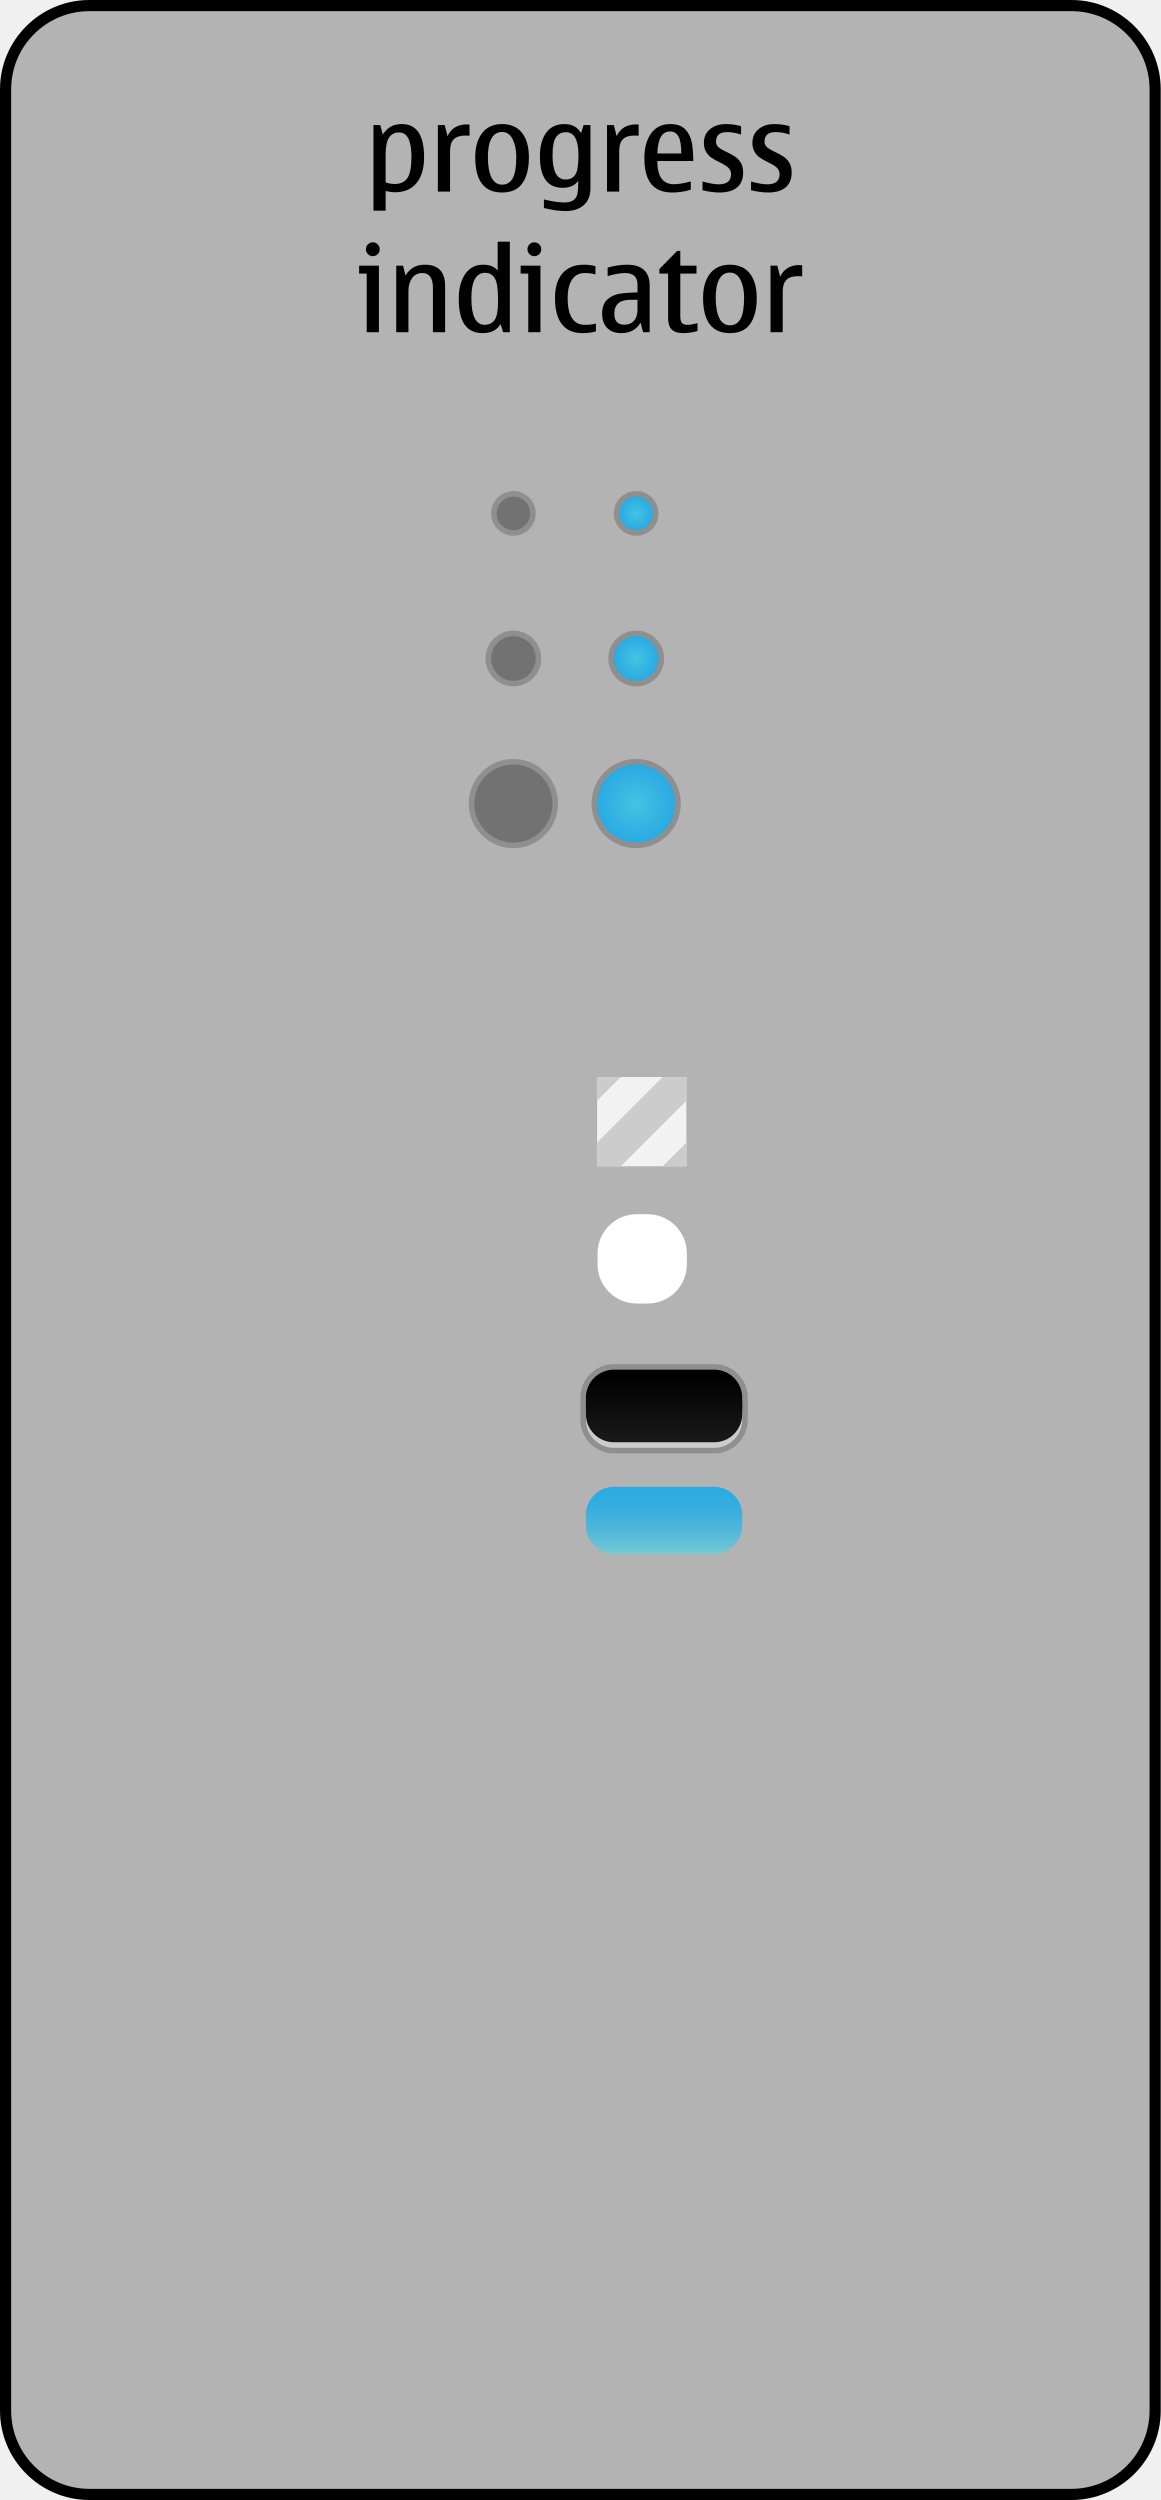
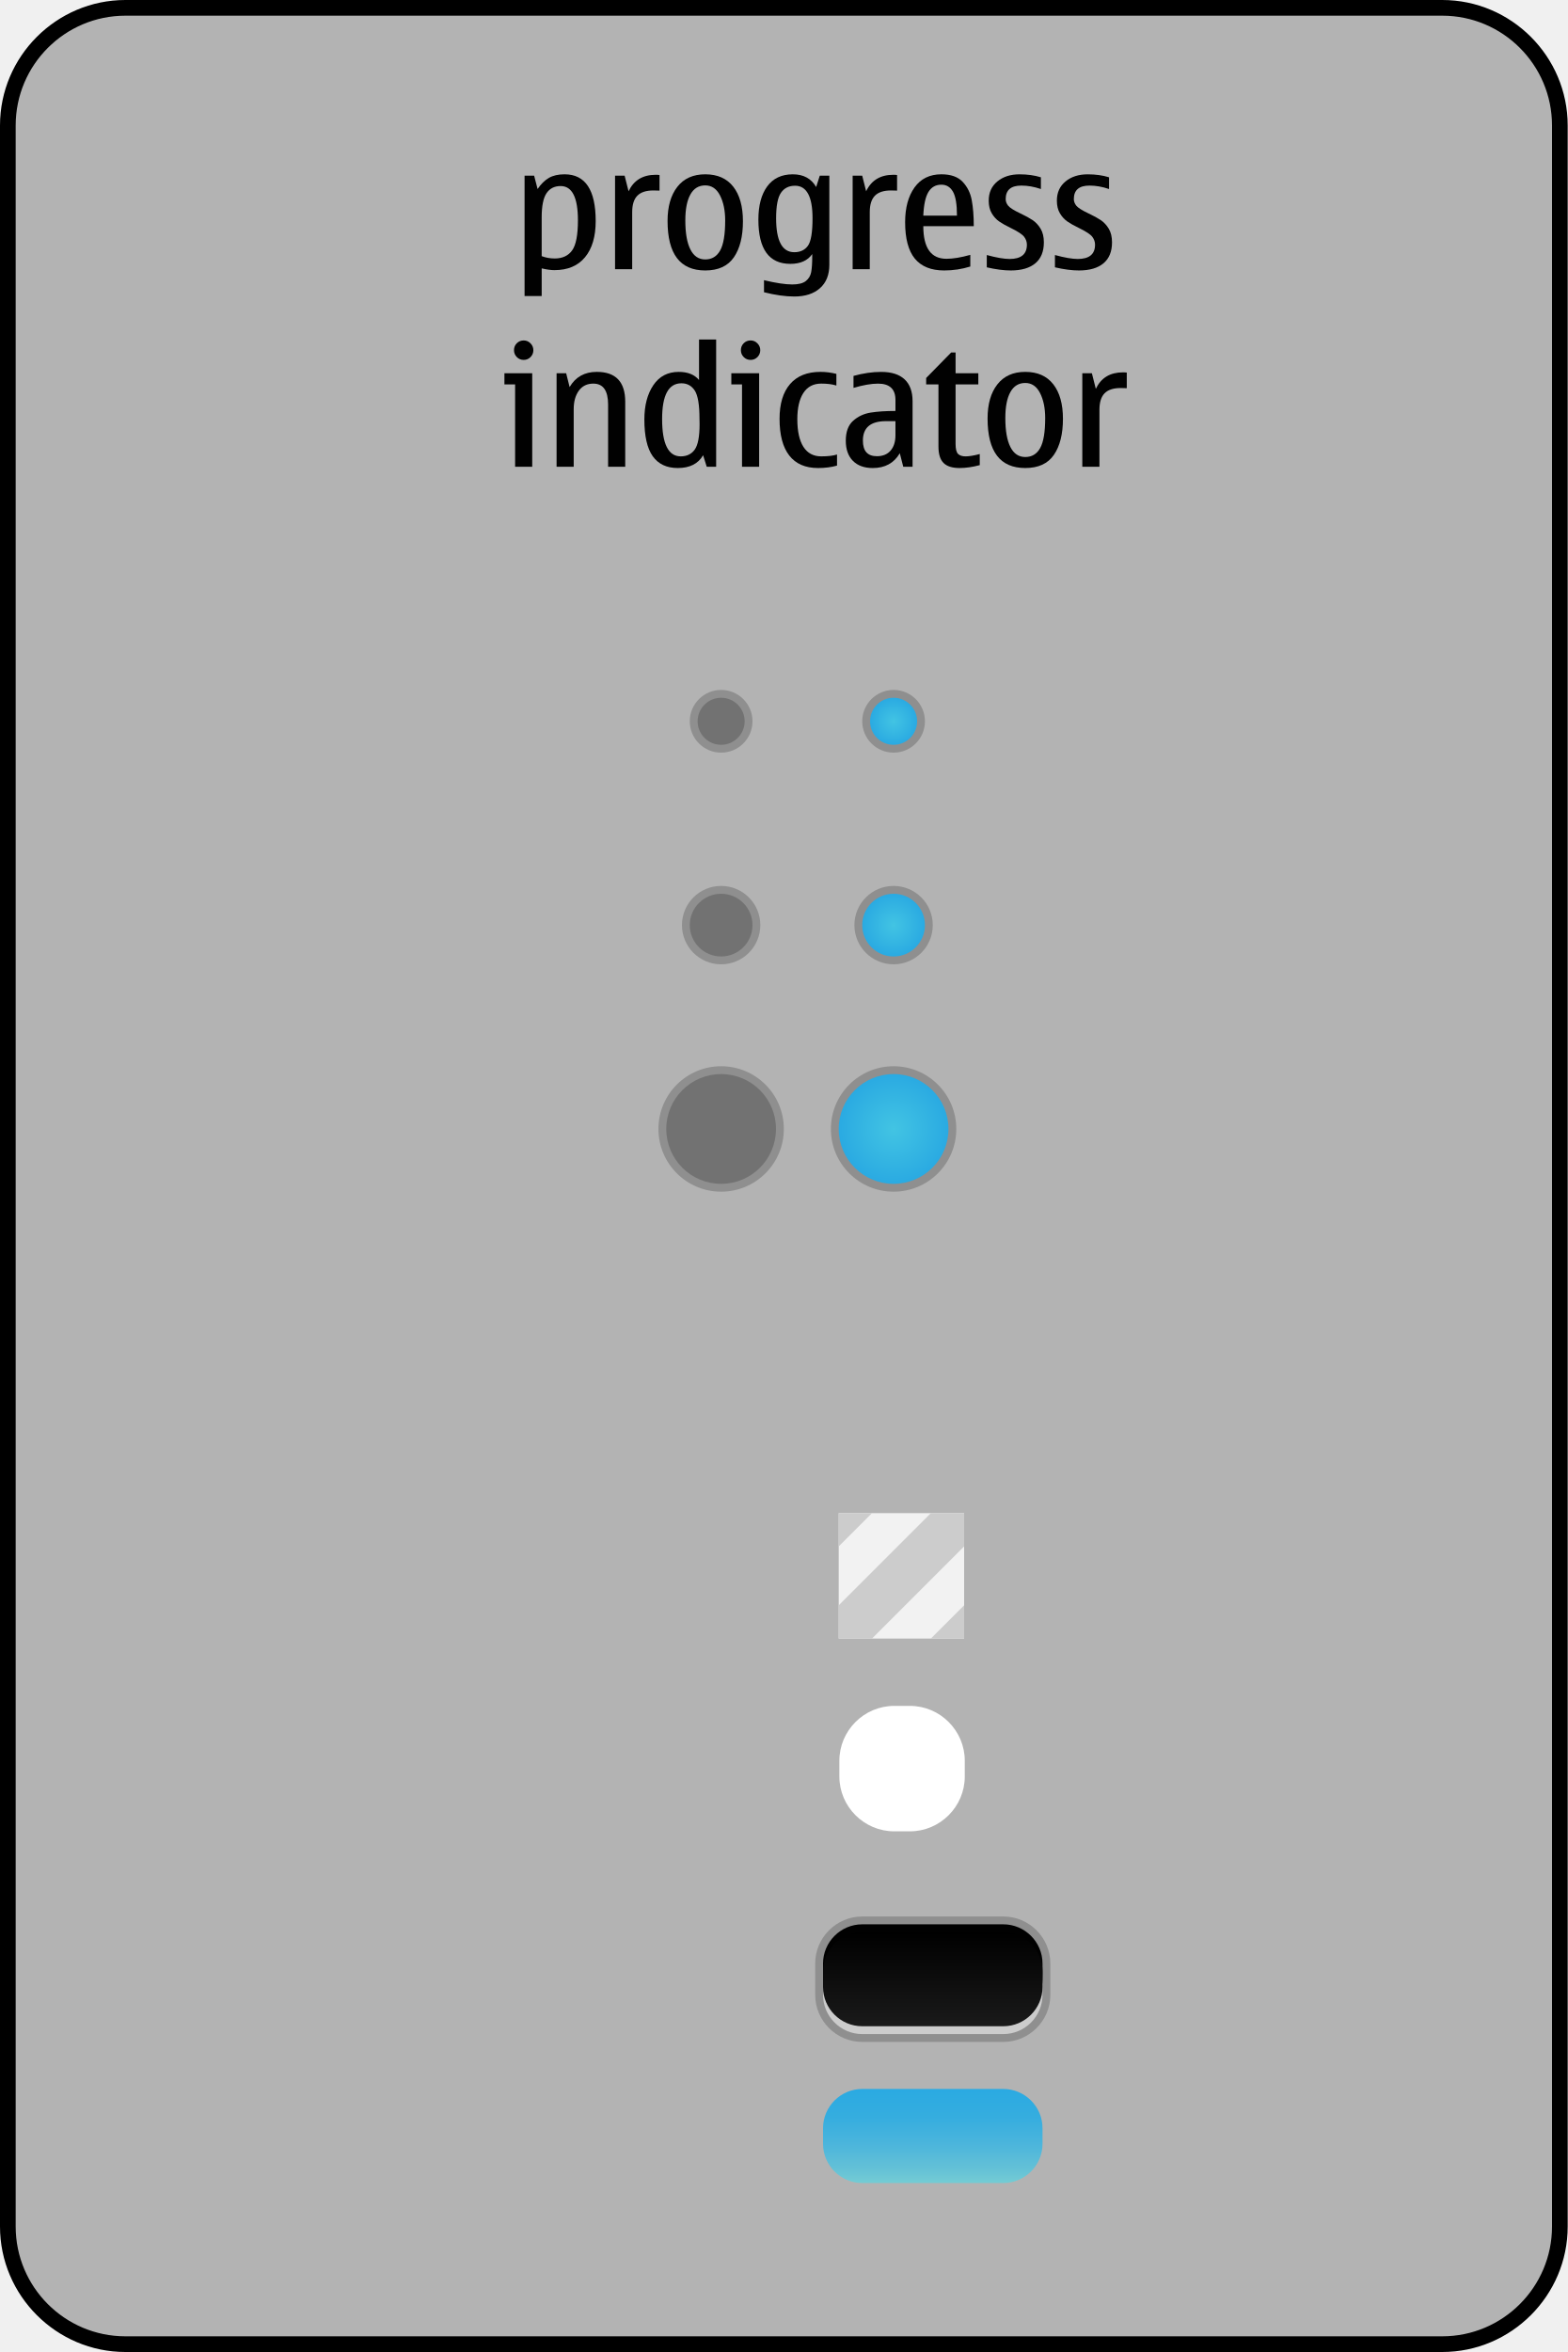
- <svg xmlns="http://www.w3.org/2000/svg" version="1.1" x="0px" y="0px" width="208px" height="448px" viewBox="0 0 208 448" style="enable-background:new 0 0 208 448;" xml:space="preserve">
+ <svg xmlns="http://www.w3.org/2000/svg" version="1.1" x="0px" y="0px" width="200px" height="300px" viewBox="0 0 200 300" style="enable-background:new 0 0 200 300;" xml:space="preserve">
  <g id="duiprogressindicator-layer">
</g>
  <g id="dui-theme-rd">
    <g id="duiprogressindicator">
      <g id="duiprogressindicatorThemeTemplateHelper">
        <g>
-           <path style="fill:#B3B3B3;" d="M16,447c-8.271,0-15-6.729-15-15V16C1,7.729,7.729,1,16,1h176c8.271,0,15,6.729,15,15v416      c0,8.271-6.729,15-15,15H16z" />
+           <path style="fill:#B3B3B3;" d="M16,299c-8.271,0-15-6.729-15-15V16C1,7.729,7.729,1,16,1h168c8.271,0,15,6.729,15,15v268      c0,8.271-6.729,15-15,15H16z" />
          <g>
-             <path d="M192,2c7.72,0,14,6.28,14,14v416c0,7.72-6.28,14-14,14H16c-7.72,0-14-6.28-14-14V16C2,8.28,8.28,2,16,2H192 M192,0H16       C7.2,0,0,7.2,0,16v416c0,8.8,7.2,16,16,16h176c8.8,0,16-7.2,16-16V16C208,7.2,200.8,0,192,0L192,0z" />
+             <path d="M184,2c7.72,0,14,6.28,14,14v268c0,7.72-6.28,14-14,14H16c-7.72,0-14-6.28-14-14V16C2,8.28,8.28,2,16,2H184 M184,0H16       C7.2,0,0,7.2,0,16v268c0,8.8,7.2,16,16,16h168c8.8,0,16-7.2,16-16V16C200,7.2,192.8,0,184,0L184,0z" />
          </g>
        </g>
        <path style="fill:#010101;" d="M68.143,22.408l0.441,1.701c0.43-0.635,0.908-1.107,1.436-1.414     c0.525-0.309,1.195-0.462,2.01-0.462c1.318,0,2.309,0.497,2.973,1.492c0.662,0.994,0.994,2.486,0.994,4.476     c0,1.969-0.453,3.504-1.357,4.604c-0.906,1.102-2.211,1.651-3.912,1.651c-0.451,0-0.992-0.075-1.621-0.226v3.527h-2.184v-15.35     H68.143z M69.105,27.74v4.932c0.527,0.198,1.08,0.297,1.662,0.297c0.984,0,1.725-0.342,2.219-1.025     c0.496-0.684,0.744-1.965,0.744-3.845c0-1.456-0.184-2.548-0.553-3.276c-0.369-0.728-0.92-1.092-1.652-1.092     c-0.793,0-1.395,0.307-1.805,0.918S69.105,26.291,69.105,27.74z" />
        <path style="fill:#010101;" d="M79.688,22.408l0.502,1.988c0.664-1.4,1.818-2.102,3.467-2.102c0.219,0,0.379,0.01,0.482,0.031     v1.988c-0.172-0.014-0.428-0.02-0.77-0.02c-0.938,0-1.623,0.224-2.061,0.671c-0.438,0.448-0.656,1.147-0.656,2.097v7.271h-2.186     V22.408H79.688z" />
        <path style="fill:#010101;" d="M89.973,34.497c-1.607,0-2.809-0.526-3.609-1.579c-0.799-1.053-1.199-2.632-1.199-4.737     c0-1.832,0.414-3.281,1.246-4.348c0.83-1.066,2.018-1.6,3.562-1.6c1.559,0,2.75,0.526,3.574,1.579     c0.822,1.053,1.234,2.522,1.234,4.409c0,1.941-0.385,3.473-1.152,4.594C92.859,33.937,91.641,34.497,89.973,34.497z      M89.973,33.092c0.842,0,1.475-0.381,1.902-1.143s0.641-2.039,0.641-3.83c0-1.265-0.219-2.326-0.656-3.184     s-1.066-1.287-1.887-1.287c-0.834,0-1.467,0.387-1.896,1.158c-0.432,0.773-0.646,1.877-0.646,3.312     c0,1.613,0.215,2.846,0.646,3.696C88.506,32.667,89.139,33.092,89.973,33.092z" />
        <path style="fill:#010101;" d="M104.123,23.854l0.461-1.445h1.221V33.77c0,1.285-0.398,2.281-1.195,2.988     c-0.797,0.708-1.889,1.062-3.275,1.062c-1.137,0-2.424-0.181-3.867-0.544v-1.537c1.504,0.361,2.707,0.543,3.609,0.543     c0.787,0,1.363-0.146,1.729-0.436c0.365-0.291,0.592-0.67,0.682-1.139c0.088-0.468,0.133-1.133,0.133-1.994v-0.308     c-0.58,0.834-1.51,1.251-2.789,1.251c-1.359,0-2.381-0.47-3.061-1.41c-0.68-0.939-1.02-2.35-1.02-4.229     c0-1.798,0.375-3.211,1.127-4.24c0.752-1.028,1.84-1.543,3.262-1.543C102.506,22.233,103.5,22.773,104.123,23.854z      M101.334,32.17c0.758,0,1.336-0.272,1.732-0.815c0.396-0.544,0.594-1.714,0.594-3.513c0-1.381-0.186-2.418-0.559-3.111     s-0.928-1.041-1.666-1.041c-0.787,0-1.387,0.297-1.799,0.893c-0.414,0.594-0.621,1.682-0.621,3.26     c0,1.443,0.193,2.525,0.58,3.246C99.98,31.809,100.561,32.17,101.334,32.17z" />
        <path style="fill:#010101;" d="M109.998,22.408l0.502,1.988c0.662-1.4,1.818-2.102,3.467-2.102c0.217,0,0.379,0.01,0.48,0.031     v1.988c-0.17-0.014-0.428-0.02-0.768-0.02c-0.938,0-1.625,0.224-2.062,0.671c-0.438,0.448-0.656,1.147-0.656,2.097v7.271h-2.184     V22.408H109.998z" />
        <path style="fill:#010101;" d="M123.789,32.508v1.486c-1.074,0.336-2.184,0.503-3.332,0.503c-1.668,0-2.916-0.503-3.744-1.507     c-0.826-1.006-1.24-2.554-1.24-4.646c0-1.839,0.4-3.317,1.199-4.435c0.801-1.118,1.941-1.677,3.426-1.677     c1.203,0,2.107,0.319,2.713,0.959c0.604,0.64,0.992,1.422,1.162,2.348c0.172,0.927,0.258,2.028,0.258,3.308h-6.439     c0,1.387,0.246,2.428,0.738,3.122s1.23,1.04,2.215,1.04C121.578,33.01,122.592,32.843,123.789,32.508z M117.791,27.504h4.295     c0-1.442-0.17-2.461-0.512-3.056s-0.834-0.892-1.477-0.892c-0.719,0-1.266,0.307-1.646,0.922     C118.072,25.094,117.852,26.103,117.791,27.504z" />
        <path style="fill:#010101;" d="M128.957,34.497c-0.896,0-1.918-0.134-3.066-0.399v-1.569c1.23,0.335,2.201,0.503,2.912,0.503     c0.732,0,1.283-0.152,1.652-0.457c0.369-0.304,0.553-0.76,0.553-1.369c0-0.355-0.117-0.688-0.348-0.999     c-0.234-0.312-0.814-0.692-1.744-1.144c-0.594-0.287-1.076-0.559-1.445-0.815c-0.369-0.256-0.684-0.601-0.943-1.035     s-0.391-0.973-0.391-1.615c0-1.032,0.367-1.851,1.104-2.456c0.734-0.604,1.676-0.907,2.824-0.907c1.006,0,1.914,0.126,2.729,0.38     v1.496c-0.855-0.293-1.686-0.44-2.492-0.44c-0.67,0-1.172,0.144-1.502,0.431c-0.332,0.287-0.498,0.718-0.498,1.292     c0,0.301,0.105,0.583,0.318,0.846c0.211,0.264,0.74,0.597,1.59,1c0.615,0.287,1.123,0.565,1.527,0.836     c0.402,0.271,0.742,0.636,1.02,1.097c0.277,0.462,0.416,1.041,0.416,1.738c0,1.176-0.365,2.068-1.092,2.676     C131.352,34.193,130.311,34.497,128.957,34.497z" />
        <path style="fill:#010101;" d="M137.652,34.497c-0.896,0-1.918-0.134-3.066-0.399v-1.569c1.23,0.335,2.201,0.503,2.912,0.503     c0.732,0,1.283-0.152,1.652-0.457c0.369-0.304,0.553-0.76,0.553-1.369c0-0.355-0.117-0.688-0.348-0.999     c-0.234-0.312-0.814-0.692-1.744-1.144c-0.594-0.287-1.076-0.559-1.445-0.815c-0.369-0.256-0.684-0.601-0.943-1.035     s-0.391-0.973-0.391-1.615c0-1.032,0.367-1.851,1.104-2.456c0.734-0.604,1.676-0.907,2.824-0.907c1.006,0,1.914,0.126,2.729,0.38     v1.496c-0.855-0.293-1.686-0.44-2.492-0.44c-0.67,0-1.172,0.144-1.502,0.431c-0.332,0.287-0.498,0.718-0.498,1.292     c0,0.301,0.105,0.583,0.318,0.846c0.211,0.264,0.74,0.597,1.59,1c0.615,0.287,1.123,0.565,1.527,0.836     c0.402,0.271,0.742,0.636,1.02,1.097c0.277,0.462,0.416,1.041,0.416,1.738c0,1.176-0.365,2.068-1.092,2.676     C140.047,34.193,139.006,34.497,137.652,34.497z" />
        <path style="fill:#010101;" d="M67.9,59.533h-2.184v-10.5h-1.363v-1.426H67.9V59.533z M66.814,43.424     c0.334,0,0.623,0.123,0.867,0.369c0.242,0.246,0.363,0.537,0.363,0.872c0,0.342-0.119,0.634-0.359,0.877     c-0.238,0.243-0.529,0.364-0.871,0.364c-0.35,0-0.643-0.121-0.883-0.364c-0.238-0.243-0.357-0.535-0.357-0.877     c0-0.349,0.119-0.643,0.357-0.882C66.172,43.544,66.465,43.424,66.814,43.424z" />
        <path style="fill:#010101;" d="M79.766,59.533H77.58v-7.916c0-0.896-0.156-1.566-0.471-2.015s-0.787-0.672-1.416-0.672     c-0.793,0-1.408,0.301-1.846,0.902s-0.656,1.384-0.656,2.349v7.352h-2.184V47.607h1.221l0.441,1.764     c0.758-1.291,1.912-1.938,3.465-1.938c1.211,0,2.117,0.318,2.723,0.953c0.605,0.637,0.908,1.586,0.908,2.852V59.533z" />
        <path style="fill:#010101;" d="M90.162,59.533l-0.461-1.467c-0.631,1.088-1.707,1.631-3.23,1.631c-1.416,0-2.48-0.5-3.195-1.502     c-0.713-1.002-1.07-2.565-1.07-4.691c0-1.784,0.381-3.242,1.143-4.373s1.844-1.697,3.246-1.697c1.148,0,2.01,0.346,2.584,1.035     v-5.168h2.184v16.232H90.162z M89.25,54.099l-0.012-0.677c0-1.777-0.199-2.977-0.6-3.6c-0.4-0.621-0.969-0.933-1.707-0.933     c-0.82,0-1.436,0.38-1.846,1.138c-0.41,0.76-0.615,1.897-0.615,3.415c0,1.593,0.197,2.786,0.596,3.579     c0.395,0.793,0.99,1.189,1.783,1.189c0.771,0,1.365-0.287,1.779-0.861S89.25,55.691,89.25,54.099z" />
        <path style="fill:#010101;" d="M96.848,59.533h-2.184v-10.5h-1.363v-1.426h3.547V59.533z M95.762,43.424     c0.334,0,0.623,0.123,0.865,0.369s0.365,0.537,0.365,0.872c0,0.342-0.121,0.634-0.359,0.877c-0.24,0.243-0.531,0.364-0.871,0.364     c-0.35,0-0.645-0.121-0.883-0.364c-0.24-0.243-0.359-0.535-0.359-0.877c0-0.349,0.119-0.643,0.359-0.882     C95.117,43.544,95.412,43.424,95.762,43.424z" />
        <path style="fill:#010101;" d="M104.365,59.697c-1.621,0-2.846-0.531-3.672-1.595c-0.828-1.062-1.24-2.623-1.24-4.681     c0-1.914,0.445-3.391,1.338-4.43s2.189-1.559,3.891-1.559c0.664,0,1.336,0.086,2.021,0.256v1.487     c-0.521-0.164-1.166-0.246-1.939-0.246c-0.998,0-1.754,0.398-2.271,1.194c-0.516,0.797-0.773,1.909-0.773,3.338     c0,1.538,0.258,2.714,0.773,3.527c0.518,0.813,1.273,1.221,2.271,1.221c0.861,0,1.535-0.079,2.021-0.236v1.415     C106.053,59.595,105.246,59.697,104.365,59.697z" />
        <path style="fill:#010101;" d="M114.793,57.811c-0.738,1.258-1.887,1.887-3.445,1.887c-1.088,0-1.934-0.306-2.539-0.918     c-0.604-0.611-0.906-1.468-0.906-2.568c0-1.135,0.311-1.98,0.934-2.538c0.621-0.557,1.365-0.905,2.234-1.046     c0.867-0.14,1.924-0.21,3.168-0.21v-1.405c0-1.387-0.742-2.081-2.225-2.081c-0.855,0-1.896,0.181-3.127,0.544v-1.528     c1.236-0.342,2.412-0.513,3.527-0.513c1.312,0,2.309,0.316,2.988,0.948c0.68,0.633,1.021,1.563,1.021,2.794v8.357h-1.189     L114.793,57.811z M114.238,53.719h-1.219c-0.979,0-1.711,0.207-2.201,0.621c-0.488,0.414-0.732,1.03-0.732,1.851     c0,0.67,0.148,1.171,0.445,1.502c0.299,0.332,0.744,0.497,1.34,0.497c0.75,0,1.334-0.238,1.748-0.717     c0.412-0.479,0.619-1.129,0.619-1.949V53.719z" />
        <path style="fill:#010101;" d="M122.41,59.697c-0.93,0-1.609-0.217-2.039-0.651c-0.432-0.434-0.646-1.126-0.646-2.076v-7.937     h-1.568v-0.82l3.188-3.25h0.564v2.645h2.902v1.426h-2.902v7.578c0,0.648,0.105,1.078,0.318,1.286     c0.211,0.209,0.533,0.313,0.963,0.313c0.445,0,1.047-0.1,1.805-0.298v1.415C124.078,59.574,123.217,59.697,122.41,59.697z" />
        <path style="fill:#010101;" d="M130.799,59.697c-1.607,0-2.809-0.526-3.609-1.579c-0.799-1.053-1.199-2.632-1.199-4.737     c0-1.832,0.414-3.281,1.246-4.348c0.83-1.066,2.018-1.6,3.562-1.6c1.559,0,2.75,0.526,3.574,1.579     c0.822,1.053,1.234,2.522,1.234,4.409c0,1.941-0.385,3.473-1.152,4.594C133.686,59.137,132.467,59.697,130.799,59.697z      M130.799,58.293c0.842,0,1.475-0.381,1.902-1.144s0.641-2.039,0.641-3.83c0-1.265-0.219-2.325-0.656-3.184     s-1.066-1.287-1.887-1.287c-0.834,0-1.467,0.386-1.896,1.159c-0.432,0.771-0.646,1.876-0.646,3.312     c0,1.613,0.215,2.846,0.646,3.696C129.332,57.867,129.965,58.293,130.799,58.293z" />
        <path style="fill:#010101;" d="M139.299,47.607l0.502,1.99c0.664-1.402,1.818-2.103,3.467-2.103c0.219,0,0.379,0.011,0.482,0.03     v1.99c-0.172-0.014-0.428-0.021-0.77-0.021c-0.938,0-1.623,0.225-2.061,0.672c-0.438,0.448-0.656,1.146-0.656,2.098v7.27h-2.186     V47.607H139.299z" />
      </g>
      <g id="duiprogressindicator-bar-background">
-         <g id="Normal_22_" style="opacity:0.2;">
+         <g id="Normal_76_" style="opacity:0.2;">
          <path style="fill:#010101;" d="M134,254.449c0,3.3-2.7,6-6,6h-18c-3.3,0-6-2.7-6-6v-4c0-3.3,2.7-6,6-6h18c3.3,0,6,2.7,6,6      V254.449z" />
        </g>
-         <g id="Normal_20_">
+         <g id="Normal_75_">
          <path style="fill:#CCCCCC;" d="M133,254.449c0,2.75-2.25,5-5,5h-18c-2.75,0-5-2.25-5-5v-2c0-2.75,2.25-5,5-5h18      c2.75,0,5,2.25,5,5V254.449z" />
        </g>
-         <g id="Normal_19_">
+         <g id="Normal_74_">
          <path style="fill:#010101;" d="M133,252.449c0,2.75-2.25,5-5,5h-18c-2.75,0-5-2.25-5-5v-2c0-2.75,2.25-5,5-5h18      c2.75,0,5,2.25,5,5V252.449z" />
        </g>
-         <g id="Normal_18_">
+         <g id="Normal_73_">
          <linearGradient id="SVGID_1_" gradientUnits="userSpaceOnUse" x1="119" y1="258.449" x2="119" y2="246.449">
            <stop offset="0" style="stop-color:#1A1A1A" />
            <stop offset="1" style="stop-color:#000000" />
          </linearGradient>
          <path style="fill:url(#SVGID_1_);" d="M133,253.449c0,2.75-2.25,5-5,5h-18c-2.75,0-5-2.25-5-5v-2c0-2.75,2.25-5,5-5h18      c2.75,0,5,2.25,5,5V253.449z" />
        </g>
      </g>
      <g id="duiprogressindicator-bar-progress">
        <rect x="104" y="264.449" style="opacity:0;fill:#010101;" width="30" height="16" />
-         <g id="Normal_31_">
+         <g id="Normal_72_">
          <linearGradient id="SVGID_2_" gradientUnits="userSpaceOnUse" x1="119" y1="278.449" x2="119" y2="266.449">
            <stop offset="0" style="stop-color:#74CCD4" />
            <stop offset="0.13" style="stop-color:#66C2D6" />
            <stop offset="0.416" style="stop-color:#4BB5DC" />
            <stop offset="0.705" style="stop-color:#35ADDF" />
            <stop offset="1" style="stop-color:#2AAAE2" />
          </linearGradient>
          <path style="fill:url(#SVGID_2_);" d="M133,273.449c0,2.75-2.25,5-5,5h-18c-2.75,0-5-2.25-5-5v-2c0-2.75,2.25-5,5-5h18      c2.75,0,5,2.25,5,5V273.449z" />
        </g>
      </g>
      <g id="duiprogressindicator-bar-progress-unknown-mask">
        <rect x="104" y="214.588" style="opacity:0;fill:#010101;" width="22" height="22" />
        <path style="fill:#FFFFFF;" d="M123.083,226.588c0,3.85-3.149,7-7,7h-2c-3.851,0-7-3.15-7-7v-2c0-3.851,3.149-7,7-7h2     c3.851,0,7,3.149,7,7V226.588z" />
      </g>
      <g id="duiprogressindicator-bar-progress-unknown">
        <rect x="107" y="193" style="fill:#F2F2F2;" width="16" height="16" />
        <path style="fill:#CCCCCC;" d="M123,197.243L111.242,209H107v-4.243L118.758,193H123V197.243z M123,204.758L118.757,209H123     V204.758z M107,197.242l4.243-4.242H107V197.242z" />
      </g>
      <g id="duiprogressindicator-spinner-large-on">
        <circle style="opacity:0.2;fill:#010101;" cx="114" cy="144" r="8" />
        <radialGradient id="SVGID_3_" cx="114" cy="144" r="7" gradientUnits="userSpaceOnUse">
          <stop offset="0" style="stop-color:#42C4E3" />
          <stop offset="1" style="stop-color:#2AAAE2" />
        </radialGradient>
        <circle style="fill:url(#SVGID_3_);" cx="114" cy="144" r="7" />
      </g>
      <g id="duiprogressindicator-spinner-large-off">
        <circle style="opacity:0.2;fill:#010101;" cx="92" cy="144" r="8" />
        <circle style="opacity:0.2;fill:#010101;" cx="92" cy="144" r="7" />
      </g>
      <g id="duiprogressindicator-spinner-medium-on">
        <circle style="opacity:0.2;fill:#010101;" cx="114" cy="118" r="5" />
        <radialGradient id="SVGID_4_" cx="114" cy="118" r="4" gradientUnits="userSpaceOnUse">
          <stop offset="0" style="stop-color:#42C4E3" />
          <stop offset="1" style="stop-color:#2AAAE2" />
        </radialGradient>
        <circle style="fill:url(#SVGID_4_);" cx="114" cy="118" r="4" />
      </g>
      <g id="duiprogressindicator-spinner-medium-off">
        <circle style="opacity:0.2;fill:#010101;" cx="92" cy="118" r="5" />
        <circle style="opacity:0.2;fill:#010101;" cx="92" cy="118" r="4" />
      </g>
      <g id="duiprogressindicator-spinner-small-on">
        <circle style="opacity:0.2;fill:#010101;" cx="114" cy="92" r="4" />
        <radialGradient id="SVGID_5_" cx="114" cy="92" r="3" gradientUnits="userSpaceOnUse">
          <stop offset="0" style="stop-color:#42C4E3" />
          <stop offset="1" style="stop-color:#2AAAE2" />
        </radialGradient>
        <circle style="fill:url(#SVGID_5_);" cx="114" cy="92" r="3" />
      </g>
      <g id="duiprogressindicator-spinner-small-off">
        <circle style="opacity:0.2;fill:#010101;" cx="92" cy="92" r="4" />
        <circle style="opacity:0.2;fill:#010101;" cx="92" cy="92" r="3" />
      </g>
    </g>
  </g>
</svg>
